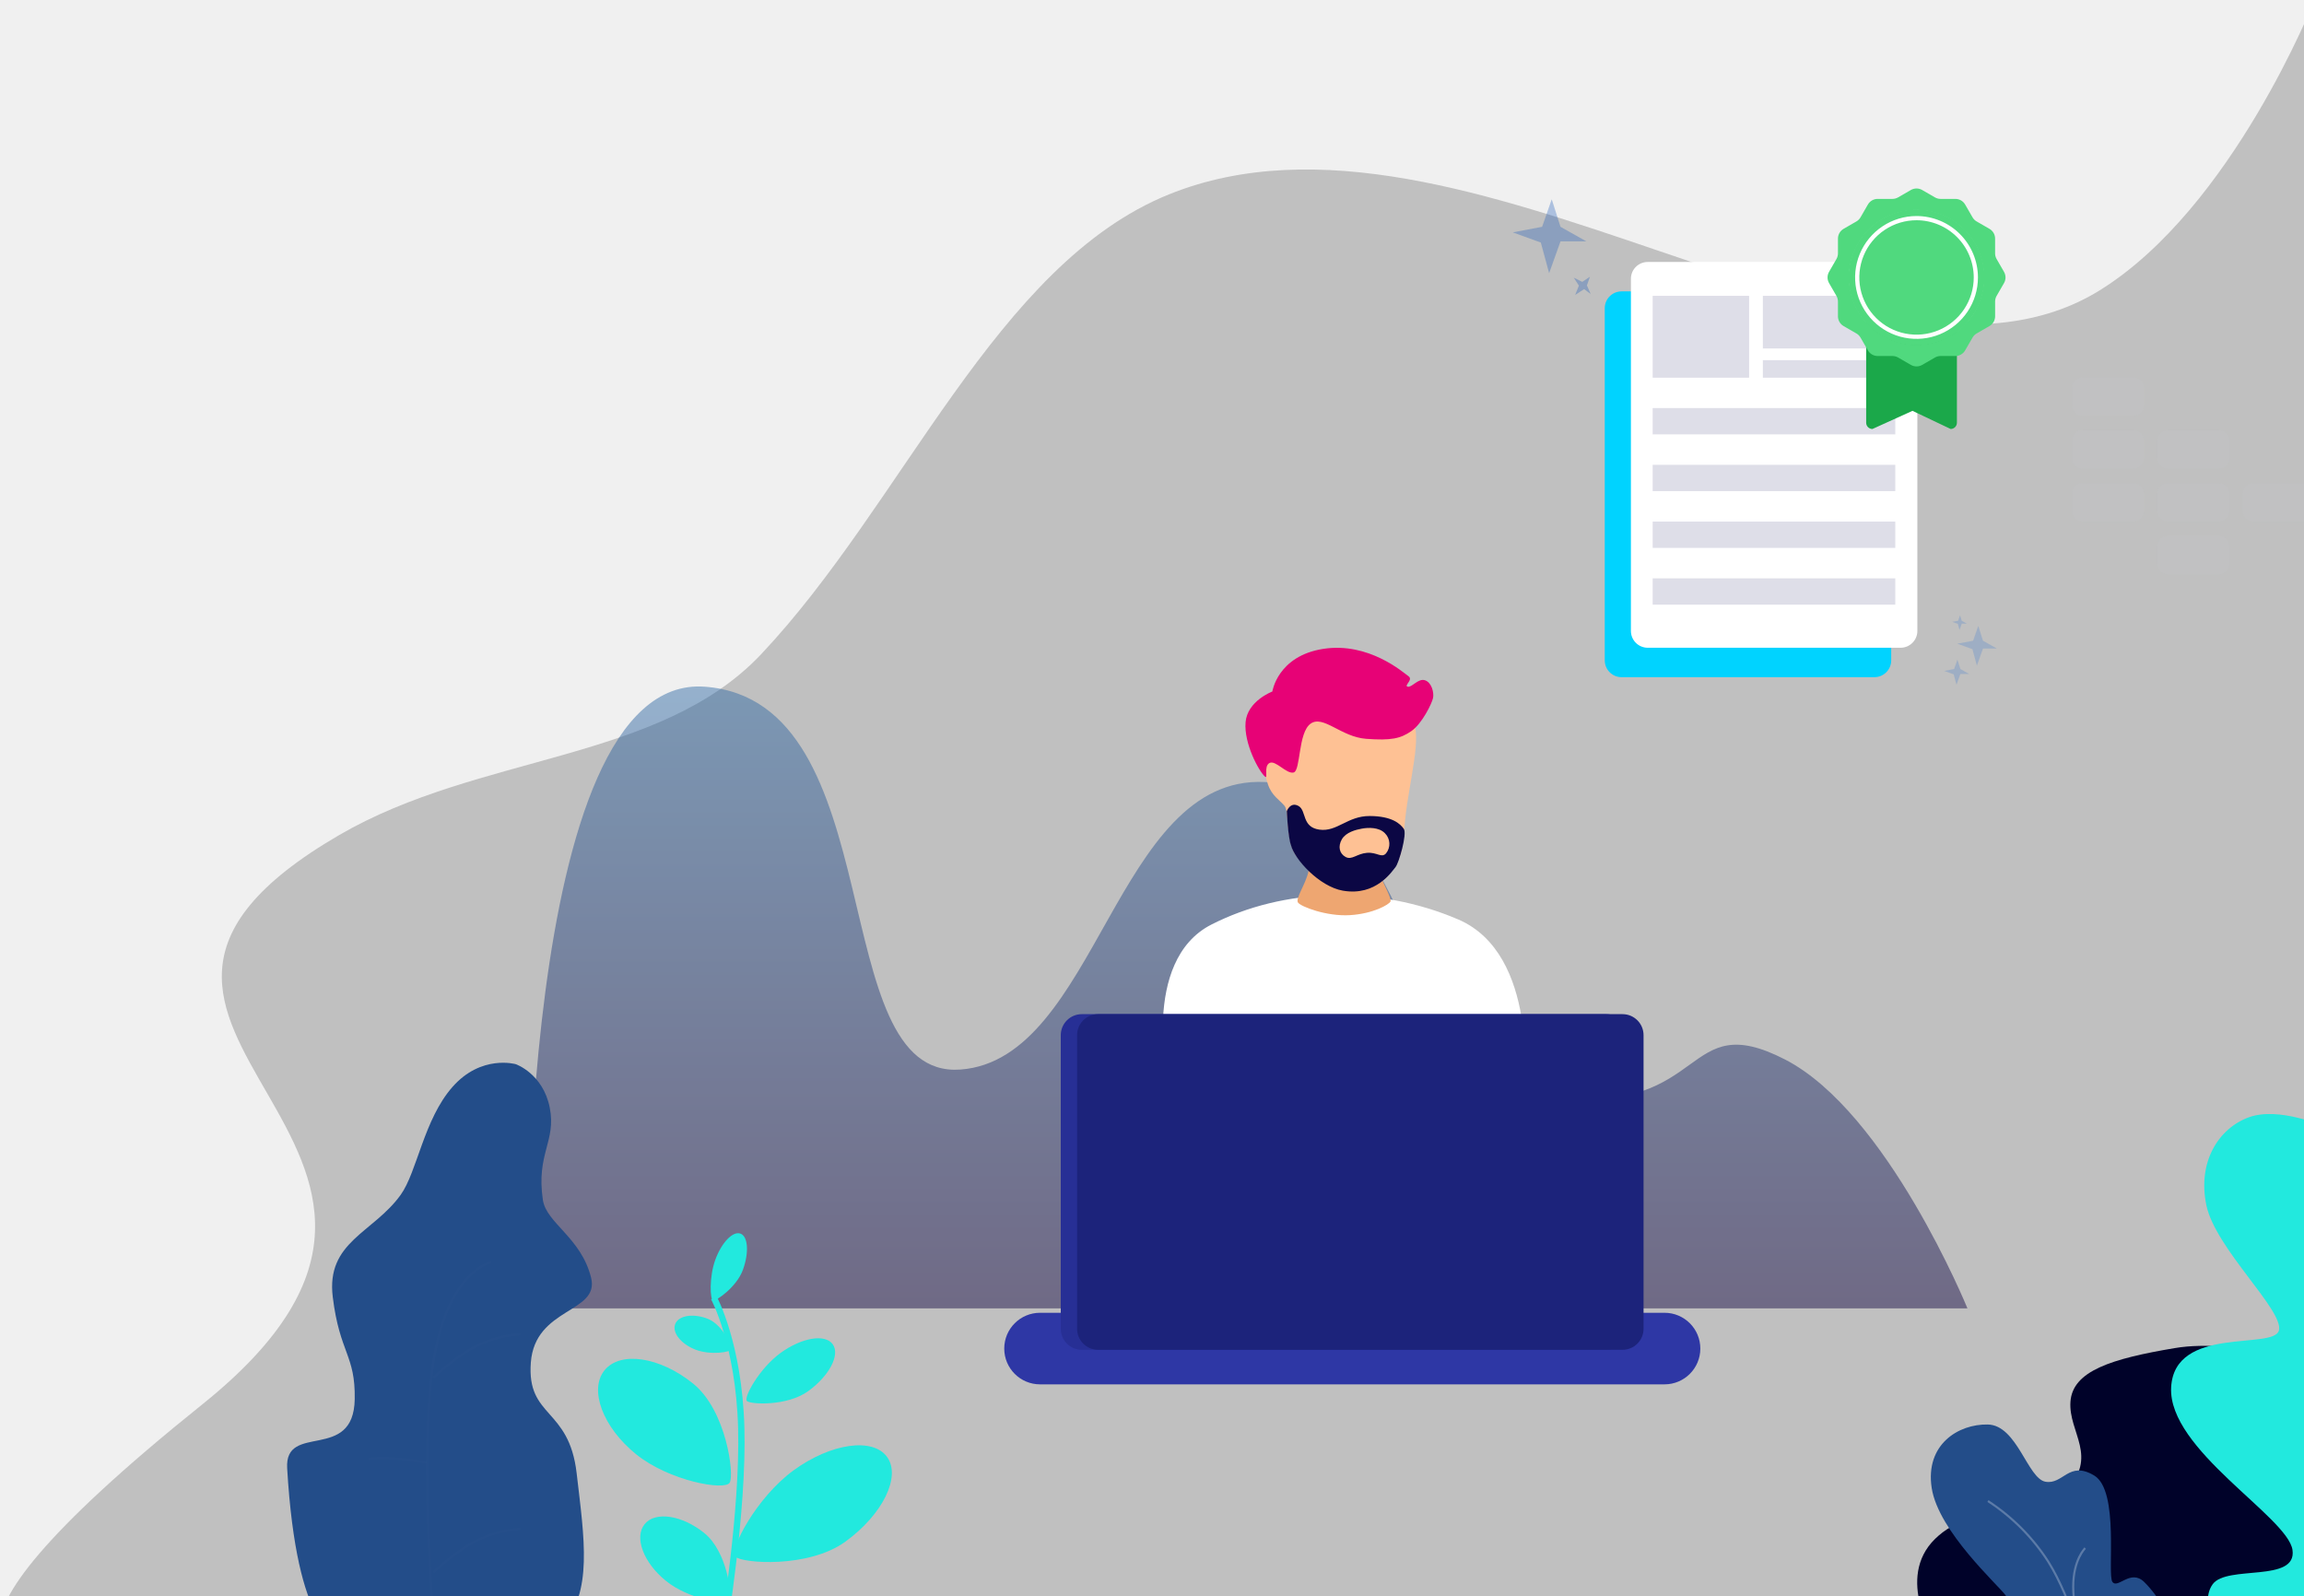
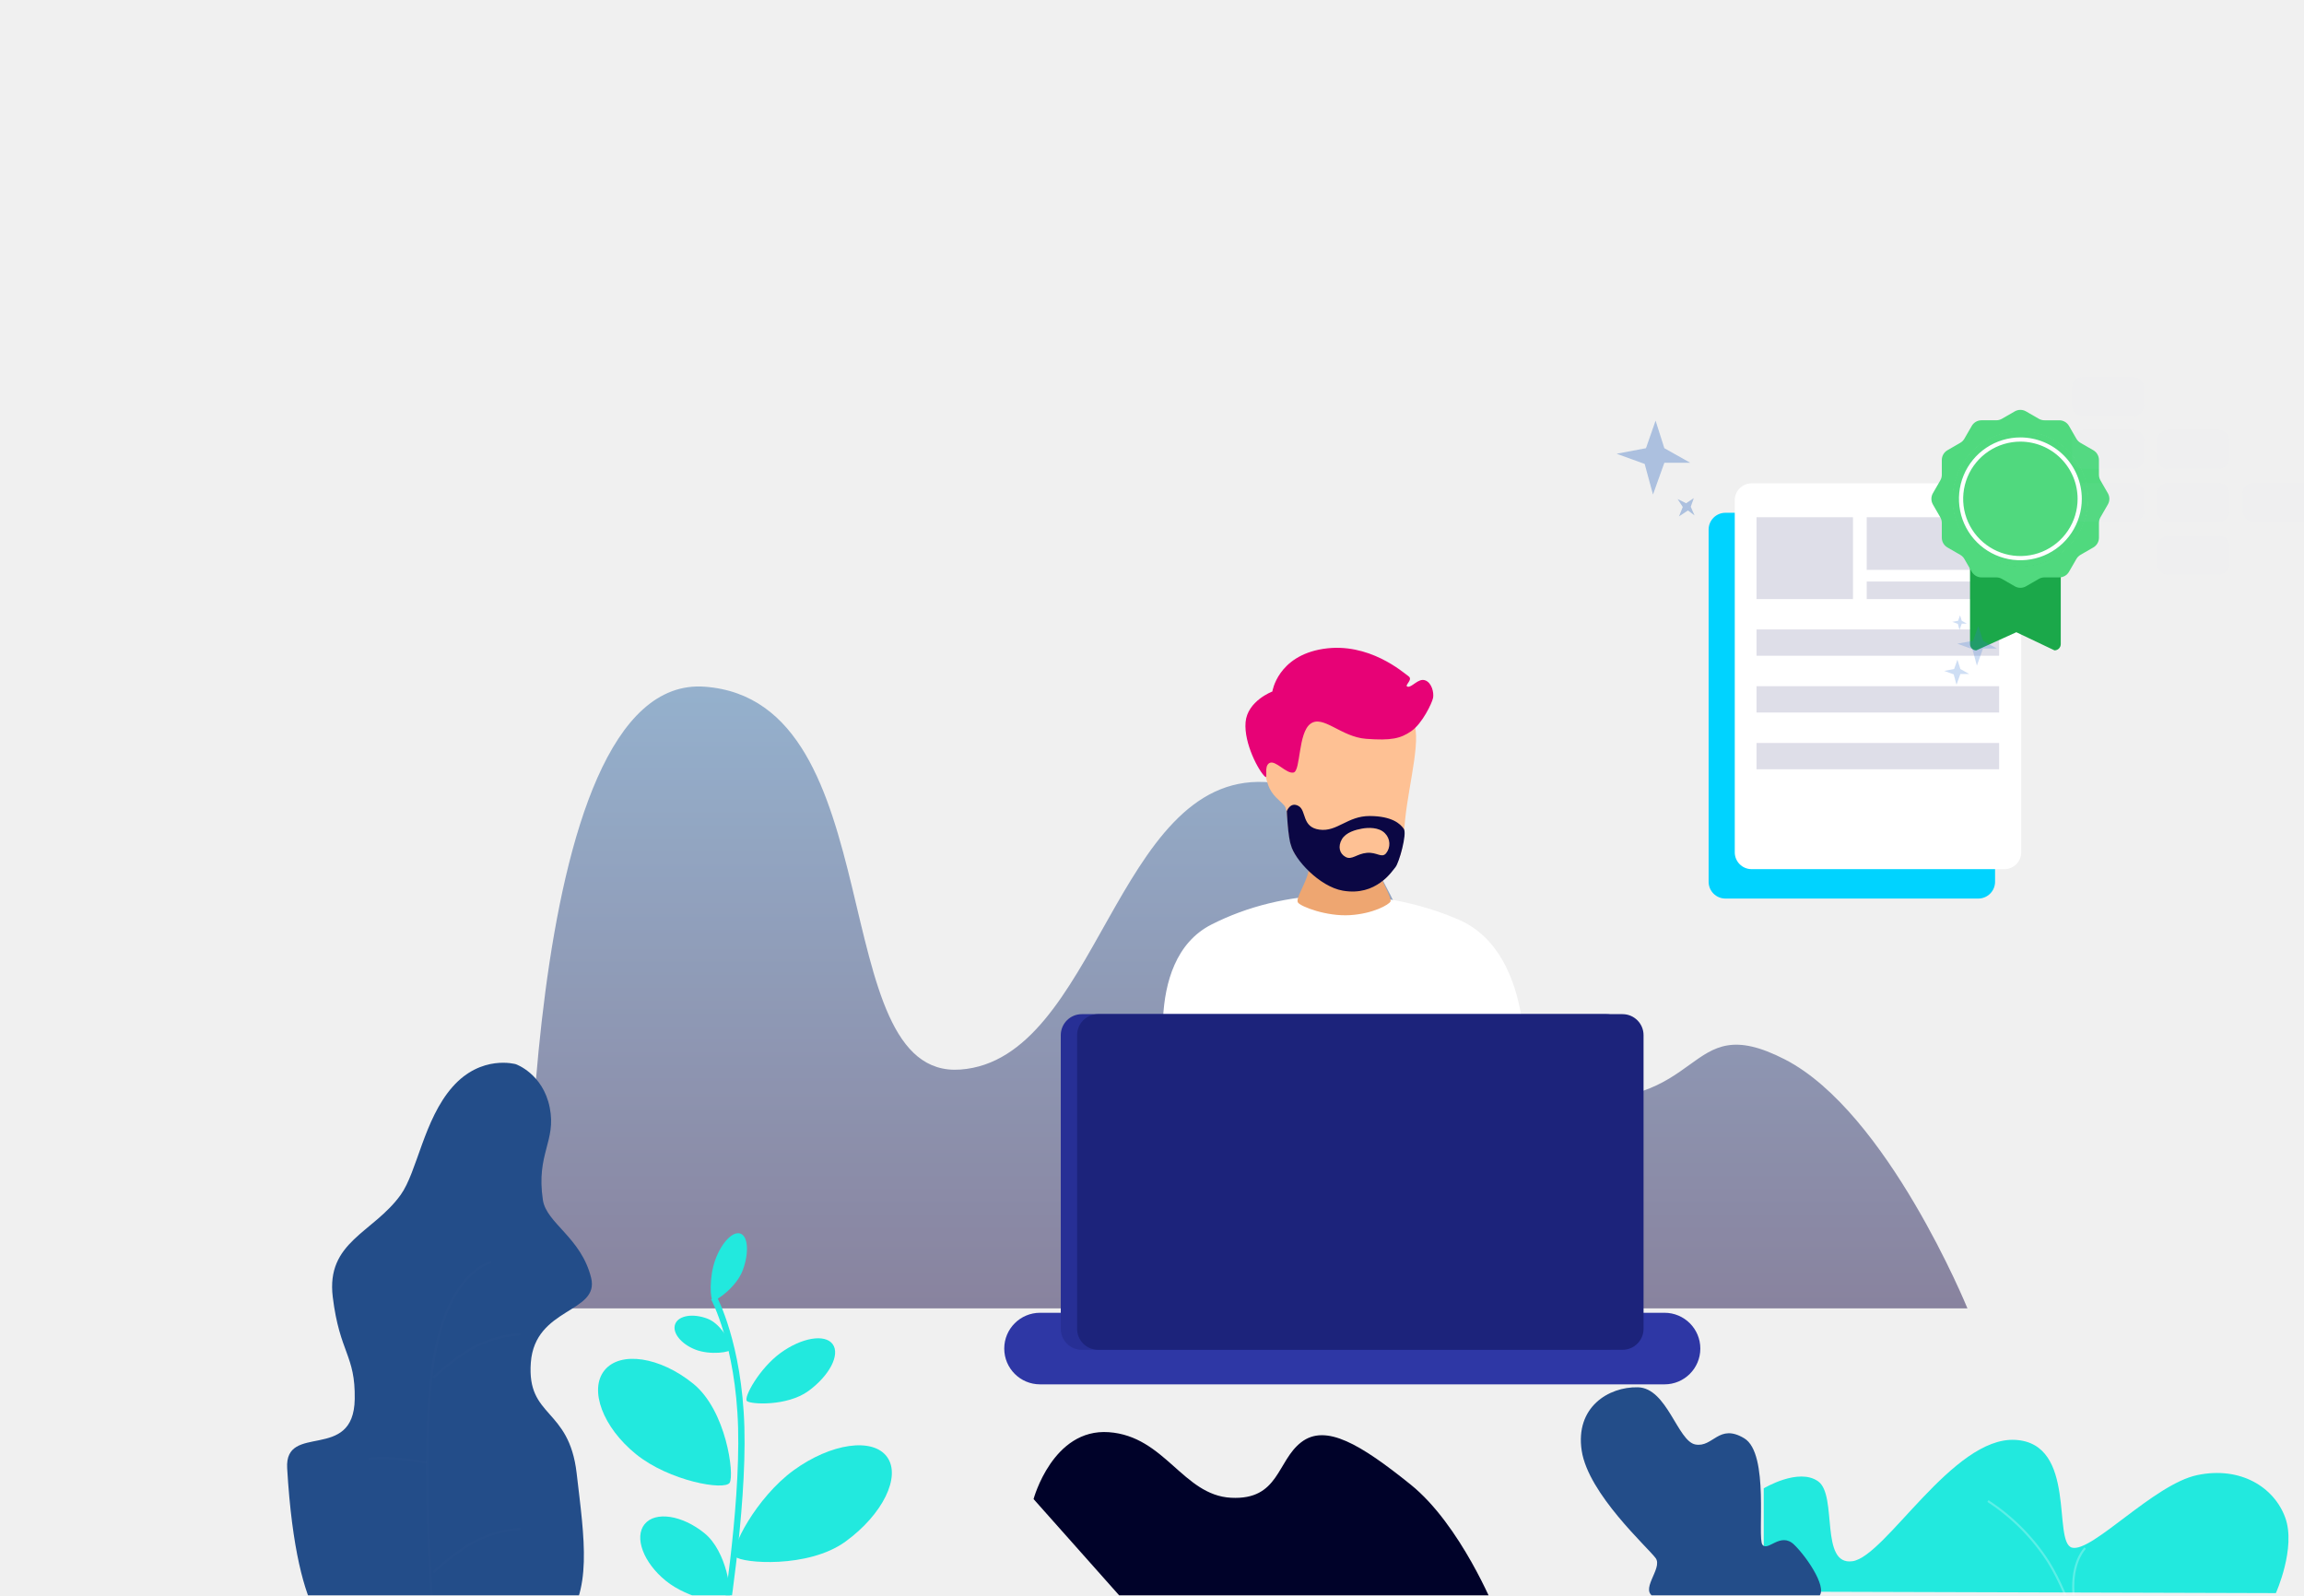
<svg xmlns="http://www.w3.org/2000/svg" width="1096" height="759" viewBox="0 0 1096 759" fill="none">
-   <path opacity="0.2" d="M161.432 397.235C228.068 358.502 313.695 362.514 362.038 311.282C429.87 239.398 473.694 125.764 556.031 92.494C697.02 35.524 889.341 206.058 998.867 138.1C1062.07 98.888 1100.97 0 1100.97 0V785.073H20.861C20.861 785.073 -59.87 793.373 96.296 668.09C252.461 542.807 1.248 490.344 161.432 397.235Z" fill="black" />
-   <path opacity="0.48" d="M335.284 326.707C425.224 333.433 391.568 513.549 456.812 508.85C522.056 504.151 530.601 368.665 601.662 372.05C672.723 375.435 669.078 515.238 741.055 522.394C813.032 529.55 800.369 479.017 849.08 504.034C897.791 529.051 935.898 622.462 935.898 622.462H250.947C250.947 622.462 245.347 319.98 335.284 326.707Z" fill="url(#paint0_linear)" />
-   <path d="M891.638 138.631H771.373C766.954 138.631 763.373 142.213 763.373 146.631V314.172C763.373 318.59 766.954 322.172 771.373 322.172H891.638C896.056 322.172 899.638 318.59 899.638 314.172V146.631C899.638 142.213 896.056 138.631 891.638 138.631Z" fill="#00D3FF" />
-   <path d="M904.079 124.634H783.814C779.396 124.634 775.814 128.216 775.814 132.634V300.175C775.814 304.593 779.396 308.175 783.814 308.175H904.079C908.498 308.175 912.079 304.593 912.079 300.175V132.634C912.079 128.216 908.498 124.634 904.079 124.634Z" fill="white" />
-   <path opacity="0.14" d="M832.047 140.757H786.162V179.69H832.047V140.757Z" fill="#0F0B56" />
-   <path opacity="0.14" d="M901.57 140.757H838.582V165.785H901.57V140.757Z" fill="#0F0B56" />
-   <path opacity="0.14" d="M901.57 171.347H838.582V179.69H901.57V171.347Z" fill="#0F0B56" />
-   <path opacity="0.14" d="M901.57 194.136H786.162V206.65H901.57V194.136Z" fill="#0F0B56" />
-   <path opacity="0.14" d="M901.57 221.142H786.162V233.656H901.57V221.142Z" fill="#0F0B56" />
-   <path opacity="0.14" d="M901.57 248.148H786.162V260.662H901.57V248.148Z" fill="#0F0B56" />
-   <path opacity="0.14" d="M901.57 275.154H786.162V287.668H901.57V275.154Z" fill="#0F0B56" />
-   <path d="M890.706 147.537H927.914C928.703 147.537 929.46 147.851 930.019 148.409C930.577 148.967 930.891 149.725 930.891 150.514V201.114C930.891 201.904 930.577 202.661 930.019 203.219C929.46 203.777 928.703 204.091 927.914 204.091L909.756 195.461L890.706 204.094C890.315 204.094 889.927 204.017 889.566 203.868C889.205 203.718 888.877 203.499 888.6 203.222C888.324 202.946 888.105 202.618 887.955 202.256C887.806 201.895 887.729 201.508 887.729 201.117V150.514C887.729 149.725 888.042 148.967 888.6 148.409C889.159 147.851 889.916 147.537 890.706 147.537V147.537Z" fill="#1BA84A" />
-   <path d="M953.293 129.328L949.773 123.228C949.303 122.415 949.056 121.492 949.056 120.553V113.508C949.056 112.569 948.808 111.646 948.339 110.833C947.869 110.02 947.194 109.344 946.381 108.875L940.281 105.355C939.468 104.885 938.792 104.21 938.323 103.397L934.803 97.297C934.332 96.485 933.657 95.811 932.844 95.342C932.031 94.874 931.109 94.628 930.171 94.628H923.129C922.19 94.628 921.267 94.381 920.454 93.911L914.354 90.39C913.54 89.921 912.618 89.673 911.679 89.673C910.74 89.673 909.817 89.921 909.004 90.39L902.91 93.905C902.096 94.375 901.174 94.622 900.235 94.622H893.19C892.251 94.622 891.328 94.869 890.515 95.339C889.702 95.808 889.026 96.484 888.557 97.297L885.037 103.397C884.567 104.21 883.892 104.885 883.079 105.355L876.979 108.875C876.167 109.345 875.493 110.021 875.024 110.834C874.556 111.647 874.309 112.569 874.31 113.507V120.549C874.309 121.49 874.06 122.414 873.588 123.228L870.067 129.328C869.597 130.141 869.35 131.064 869.35 132.003C869.35 132.942 869.597 133.865 870.067 134.678L873.587 140.778C874.056 141.591 874.304 142.514 874.304 143.453V150.488C874.304 151.427 874.551 152.35 875.021 153.163C875.49 153.976 876.165 154.651 876.979 155.121L883.079 158.641C883.892 159.111 884.567 159.786 885.037 160.599L888.557 166.699C889.026 167.512 889.702 168.188 890.515 168.657C891.328 169.127 892.251 169.374 893.19 169.374H900.232C901.172 169.373 902.096 169.62 902.91 170.09L909.01 173.61C909.823 174.079 910.746 174.327 911.685 174.327C912.624 174.327 913.546 174.079 914.36 173.61L920.46 170.09C921.273 169.62 922.196 169.373 923.135 169.373H930.177C931.116 169.373 932.038 169.126 932.852 168.656C933.665 168.187 934.34 167.511 934.81 166.698L938.33 160.598C938.799 159.785 939.475 159.11 940.288 158.64L946.388 155.12C947.201 154.65 947.876 153.975 948.346 153.162C948.815 152.349 949.063 151.426 949.063 150.487V143.446C949.063 142.507 949.31 141.584 949.78 140.771L953.3 134.671C953.767 133.858 954.013 132.936 954.012 131.999C954.01 131.061 953.762 130.14 953.293 129.328V129.328ZM911.68 164.099C905.331 164.099 899.125 162.216 893.846 158.689C888.567 155.162 884.453 150.149 882.023 144.283C879.594 138.418 878.958 131.963 880.196 125.737C881.435 119.51 884.492 113.79 888.982 109.301C893.471 104.812 899.191 101.754 905.417 100.516C911.644 99.277 918.098 99.913 923.964 102.342C929.829 104.772 934.843 108.886 938.37 114.165C941.897 119.444 943.78 125.65 943.78 131.999C943.78 140.512 940.398 148.677 934.378 154.697C928.358 160.717 920.193 164.099 911.68 164.099V164.099Z" fill="#50D97E" />
-   <path d="M911.68 99.641C905.28 99.641 899.024 101.539 893.703 105.094C888.382 108.65 884.235 113.703 881.786 119.616C879.337 125.528 878.696 132.034 879.944 138.311C881.193 144.587 884.275 150.353 888.8 154.878C893.325 159.403 899.091 162.485 905.367 163.733C911.644 164.982 918.15 164.341 924.062 161.892C929.975 159.443 935.028 155.296 938.584 149.975C942.139 144.654 944.037 138.398 944.037 131.998C944.027 123.42 940.615 115.195 934.549 109.129C928.483 103.063 920.258 99.651 911.68 99.641V99.641Z" fill="#50D97E" />
-   <path d="M911.68 103.78C906.099 103.78 900.643 105.435 896.003 108.536C891.363 111.637 887.746 116.044 885.611 121.2C883.475 126.356 882.916 132.03 884.005 137.503C885.094 142.977 887.782 148.005 891.728 151.951C895.675 155.898 900.702 158.585 906.176 159.674C911.65 160.762 917.324 160.204 922.48 158.068C927.636 155.932 932.043 152.315 935.143 147.675C938.244 143.034 939.899 137.579 939.899 131.998C939.89 124.516 936.914 117.344 931.624 112.054C926.334 106.764 919.161 103.788 911.68 103.78Z" stroke="white" stroke-width="2" />
-   <g opacity="0.49">
-     <path opacity="0.49" d="M931.124 313.848L932.536 318.292L936.715 320.643L932.536 320.644L930.703 325.77L929.362 320.833L924.831 319.188L929.573 318.293L931.124 313.848Z" fill="#3474D0" />
-     <path opacity="0.49" d="M932.367 292.748L933.189 295.334L935.621 296.702L933.188 296.7L932.123 299.685L931.342 296.812L928.706 295.855L931.466 295.334L932.367 292.748Z" fill="#3474D0" />
-     <path opacity="0.49" d="M941.062 297.793L943.298 304.831L949.915 308.554L943.299 308.555L940.394 316.674L938.272 308.854L931.1 306.246L938.606 304.832L941.062 297.793Z" fill="#3474D0" />
+   <g clip-path="url(#clip0)">
+     <path opacity="0.14" d="M952 395H836V300H952V395Z" fill="#0F0B56" />
+     <path opacity="0.48" d="M335.284 326.707C425.224 333.433 391.568 513.549 456.812 508.85C522.056 504.151 530.601 368.665 601.662 372.05C672.723 375.435 669.078 515.238 741.055 522.394C813.032 529.55 800.369 479.017 849.08 504.034C897.791 529.051 935.898 622.462 935.898 622.462H250.947C250.947 622.462 245.347 319.98 335.284 326.707Z" fill="url(#paint0_linear)" />
+     <path d="M941.041 243.958H820.776C816.357 243.958 812.776 247.54 812.776 251.958V419.499C812.776 423.917 816.357 427.499 820.776 427.499H941.041C945.459 427.499 949.041 423.917 949.041 419.499V251.958C949.041 247.54 945.459 243.958 941.041 243.958Z" fill="#00D3FF" />
+     <path d="M953.483 229.961H833.218C828.8 229.961 825.218 233.543 825.218 237.961V405.502C825.218 409.92 828.8 413.502 833.218 413.502H953.483C957.902 413.502 961.483 409.92 961.483 405.502V237.961C961.483 233.543 957.902 229.961 953.483 229.961Z" fill="white" />
+     <path opacity="0.14" d="M881.45 246.084H835.565V285.017H881.45V246.084Z" fill="#0F0B56" />
+     <path opacity="0.14" d="M950.973 246.084H887.985V271.112H950.973V246.084Z" fill="#0F0B56" />
+     <path opacity="0.14" d="M950.973 276.674H887.985V285.017H950.973V276.674Z" fill="#0F0B56" />
+     <path opacity="0.14" d="M950.973 299.463H835.565V311.977H950.973V299.463Z" fill="#0F0B56" />
+     <path opacity="0.14" d="M950.973 326.469H835.565V338.983H950.973V326.469Z" fill="#0F0B56" />
+     <path opacity="0.14" d="M950.973 353.476H835.565V365.99H950.973V353.476Z" fill="#0F0B56" />
+     <path d="M940.109 252.864H977.317C978.106 252.864 978.863 253.178 979.422 253.736C979.98 254.294 980.294 255.052 980.294 255.841V306.441C980.294 307.231 979.98 307.988 979.422 308.546C978.863 309.104 978.106 309.418 977.317 309.418L959.159 300.788L940.109 309.421C939.718 309.421 939.33 309.344 938.969 309.195C938.608 309.045 938.28 308.826 938.003 308.549C937.727 308.273 937.508 307.945 937.358 307.583C937.209 307.222 937.132 306.835 937.132 306.444V255.841C937.132 255.052 937.445 254.294 938.003 253.736C938.562 253.178 939.319 252.864 940.109 252.864Z" fill="#1BA84A" />
+     <path d="M1002.7 234.655L999.176 228.555C998.706 227.742 998.459 226.819 998.459 225.88V218.835C998.459 217.896 998.211 216.973 997.742 216.16C997.272 215.347 996.597 214.671 995.784 214.202L989.684 210.682C988.871 210.212 988.195 209.537 987.726 208.724L984.206 202.624C983.735 201.812 983.06 201.138 982.247 200.669C981.434 200.201 980.512 199.954 979.574 199.955H972.532C971.593 199.955 970.67 199.707 969.857 199.238L963.757 195.717C962.943 195.247 962.021 195 961.082 195C960.143 195 959.22 195.247 958.407 195.717L952.313 199.232C951.499 199.701 950.577 199.949 949.638 199.949H942.593C941.654 199.949 940.731 200.196 939.918 200.665C939.105 201.135 938.429 201.81 937.96 202.624L934.44 208.724C933.97 209.537 933.295 210.212 932.482 210.682L926.382 214.202C925.57 214.672 924.896 215.348 924.427 216.161C923.959 216.974 923.712 217.896 923.713 218.834V225.876C923.712 226.817 923.463 227.741 922.991 228.555L919.47 234.655C919 235.468 918.753 236.391 918.753 237.33C918.753 238.269 919 239.192 919.47 240.005L922.99 246.105C923.459 246.918 923.707 247.841 923.707 248.78V255.815C923.707 256.754 923.954 257.677 924.424 258.49C924.893 259.303 925.568 259.978 926.382 260.448L932.482 263.968C933.295 264.438 933.97 265.113 934.44 265.926L937.96 272.026C938.429 272.839 939.105 273.515 939.918 273.984C940.731 274.454 941.654 274.701 942.593 274.701H949.635C950.575 274.7 951.499 274.947 952.313 275.417L958.413 278.937C959.226 279.406 960.149 279.654 961.088 279.654C962.027 279.654 962.949 279.406 963.763 278.937L969.863 275.417C970.676 274.947 971.599 274.7 972.538 274.7H979.58C980.519 274.7 981.441 274.453 982.255 273.983C983.068 273.514 983.743 272.838 984.213 272.025L987.733 265.925C988.202 265.112 988.878 264.437 989.691 263.967L995.791 260.447C996.604 259.977 997.279 259.302 997.749 258.489C998.218 257.676 998.466 256.753 998.466 255.814V248.773C998.466 247.834 998.713 246.911 999.183 246.098L1002.7 239.998C1003.17 239.185 1003.42 238.263 1003.42 237.326C1003.41 236.388 1003.17 235.467 1002.7 234.655ZM961.083 269.426C954.734 269.426 948.528 267.543 943.249 264.016C937.97 260.489 933.856 255.476 931.426 249.61C928.997 243.745 928.361 237.29 929.599 231.064C930.838 224.837 933.895 219.117 938.385 214.628C942.874 210.139 948.594 207.081 954.82 205.843C961.047 204.604 967.501 205.24 973.367 207.669C979.232 210.099 984.246 214.213 987.773 219.492C991.3 224.771 993.183 230.977 993.183 237.326C993.183 245.839 989.801 254.004 983.781 260.024C977.761 266.044 969.596 269.426 961.083 269.426Z" fill="#50D97E" />
+     <path d="M961.083 204.968C954.683 204.968 948.427 206.866 943.106 210.421C937.785 213.977 933.638 219.03 931.189 224.943C928.74 230.855 928.099 237.361 929.347 243.638C930.596 249.914 933.678 255.68 938.203 260.205C942.728 264.73 948.494 267.812 954.77 269.06C961.047 270.309 967.553 269.668 973.465 267.219C979.378 264.77 984.431 260.623 987.987 255.302C991.542 249.981 993.44 243.725 993.44 237.325C993.43 228.747 990.018 220.522 983.952 214.456C977.886 208.39 969.661 204.978 961.083 204.968Z" fill="#50D97E" />
+     <path d="M961.083 209.107C955.502 209.107 950.046 210.762 945.406 213.863C940.766 216.964 937.15 221.371 935.015 226.527C932.879 231.683 932.32 237.357 933.409 242.83C934.498 248.304 937.186 253.332 941.132 257.278C945.079 261.225 950.106 263.912 955.58 265.001C961.054 266.089 966.727 265.531 971.883 263.395C977.039 261.259 981.447 257.642 984.547 253.002C987.648 248.361 989.302 242.906 989.302 237.325C989.293 229.843 986.318 222.671 981.028 217.381C975.738 212.091 968.564 209.115 961.083 209.107Z" stroke="white" stroke-width="2" />
+     <g opacity="0.49">
+       <path opacity="0.49" d="M931.124 313.848L932.536 318.292L936.715 320.643L932.536 320.644L930.703 325.77L929.362 320.833L924.831 319.188L929.573 318.293L931.124 313.848Z" fill="#3474D0" />
+       <path opacity="0.49" d="M932.367 292.748L933.189 295.334L935.621 296.702L933.188 296.7L932.123 299.685L931.342 296.812L928.706 295.855L931.466 295.334L932.367 292.748Z" fill="#3474D0" />
+       <path opacity="0.49" d="M941.062 297.793L943.298 304.831L949.915 308.554L943.299 308.555L940.394 316.674L938.272 308.854L931.1 306.246L938.606 304.832L941.062 297.793Z" fill="#3474D0" />
+     </g>
+     <g opacity="0.56">
+       <path opacity="0.56" d="M787.553 200.131L791.717 213.234L804.037 220.165H791.722L786.319 235.279L782.365 220.723L769 215.873L782.981 213.236L787.553 200.131Z" fill="#1658B7" />
+       <path opacity="0.56" d="M805.734 236.984L804.283 241.1L806.08 245.212L802.958 242.858L798.699 245.654L800.48 241.209L798.023 237.425L802.07 239.43L805.734 236.984Z" fill="#1658B7" />
+     </g>
+     <g opacity="0.17">
+       <path opacity="0.17" d="M1014.91 179.501H990.578C987.816 179.501 985.578 181.74 985.578 184.501V192.876C985.578 195.637 987.816 197.876 990.578 197.876H1014.91C1017.67 197.876 1019.91 195.637 1019.91 192.876V184.501C1019.91 181.74 1017.67 179.501 1014.91 179.501Z" fill="#C7DCFB" />
+       <path opacity="0.17" d="M1014.91 204.645H990.578C987.816 204.645 985.578 206.884 985.578 209.645V218.02C985.578 220.781 987.816 223.02 990.578 223.02H1014.91C1017.67 223.02 1019.91 220.781 1019.91 218.02V209.645C1019.91 206.884 1017.67 204.645 1014.91 204.645Z" fill="#C7DCFB" />
+       <path opacity="0.17" d="M1014.91 229.79H990.578C987.816 229.79 985.578 232.029 985.578 234.79V243.165C985.578 245.926 987.816 248.165 990.578 248.165H1014.91C1017.67 248.165 1019.91 245.926 1019.91 243.165V234.79C1019.91 232.029 1017.67 229.79 1014.91 229.79Z" fill="#C7DCFB" />
+       <path opacity="0.17" d="M1055.53 204.645H1031.2C1028.43 204.645 1026.2 206.884 1026.2 209.645V218.02C1026.2 220.781 1028.43 223.02 1031.2 223.02H1055.53C1058.29 223.02 1060.53 220.781 1060.53 218.02V209.645C1060.53 206.884 1058.29 204.645 1055.53 204.645Z" fill="#C7DCFB" />
+       <path opacity="0.17" d="M1055.53 229.79H1031.2C1028.43 229.79 1026.2 232.029 1026.2 234.79V243.165C1026.2 245.926 1028.43 248.165 1031.2 248.165H1055.53C1058.29 248.165 1060.53 245.926 1060.53 243.165V234.79C1060.53 232.029 1058.29 229.79 1055.53 229.79Z" fill="#C7DCFB" />
+       <path opacity="0.17" d="M1096.15 229.79H1071.81C1069.05 229.79 1066.81 232.029 1066.81 234.79V243.165C1066.81 245.926 1069.05 248.165 1071.81 248.165H1096.15C1098.91 248.165 1101.15 245.926 1101.15 243.165V234.79C1101.15 232.029 1098.91 229.79 1096.15 229.79Z" fill="#C7DCFB" />
+       <path opacity="0.17" d="M1055.53 254.934H1031.2C1028.43 254.934 1026.2 257.173 1026.2 259.934V268.309C1026.2 271.071 1028.43 273.309 1031.2 273.309H1055.53C1058.29 273.309 1060.53 271.071 1060.53 268.309V259.934C1060.53 257.173 1058.29 254.934 1055.53 254.934Z" fill="#C7DCFB" />
+     </g>
+     <path d="M671.03 706.292C694.854 725.455 711.053 765.685 711.053 765.685L614.56 851.454L491.662 713.191C491.662 713.191 500.748 679.46 527.459 681.373C554.17 683.285 562.722 711.38 585.606 712.573C608.49 713.766 607.345 695.107 618.996 686.143C630.647 677.18 647.207 687.129 671.03 706.292Z" fill="#000229" />
+     <path d="M1045.24 701.782C1065.87 697.482 1081.8 707.582 1087.06 721.982C1092.33 736.372 1082.62 757.932 1082.62 757.932L839 757.212V708.092C839 708.092 855.614 698.062 864.923 704.792C874.232 711.522 865.496 745.042 881.251 742.752C897.006 740.452 928.944 683.452 958.591 685.032C988.238 686.602 976.208 733.872 985.66 736.302C995.112 738.742 1024.62 706.082 1045.24 701.782Z" fill="#22E9DE" />
+     <path d="M779.102 660.007C793.056 660.307 797.996 685.662 806.49 687.222C814.984 688.782 817.584 676.995 829.718 684.275C841.854 691.555 835.784 731.427 838.384 734.894C840.984 738.361 846.964 728.61 853.464 734.894C859.964 741.178 870.624 757.255 864.384 760.029C858.144 762.803 796.263 762.976 787.596 760.029C778.929 757.082 791.236 746.335 787.596 741.308C783.956 736.281 755.571 710.842 752.407 690.171C749.243 669.5 765.148 659.707 779.102 660.007Z" fill="#234D89" />
+     <path opacity="0.26" d="M945.651 714.136C957.124 721.602 966.89 731.408 974.312 742.91C985.878 761.387 991.912 788.045 991.912 788.045" stroke="white" />
+     <path opacity="0.26" d="M991.916 736.534C991.916 736.534 986.216 741.934 986.216 754.814C986.216 767.694 991.916 788.044 991.916 788.044" stroke="white" />
+     <path d="M245.363 506.298C245.363 506.298 258.273 510.77 261.498 526.909C264.723 543.047 254.957 548.831 258.244 570.86C259.904 581.985 276.44 588.72 281.189 607.907C285.36 624.766 254.472 621.812 252.513 648.256C250.554 674.7 270.649 669.386 274.306 700.86C277.963 732.335 282.125 757.481 267.143 774.156C252.161 790.831 160.42 778.058 160.42 778.058C160.42 778.058 141.215 776.62 136.604 698.566C135.301 676.474 168.246 695.867 168.742 665.654C169.09 644.504 161.589 643.888 158.293 617.05C155.064 590.757 177.518 586.629 190.588 568.469C198.457 557.532 201.567 532.628 215.269 517.086C228.971 501.544 245.363 506.298 245.363 506.298Z" fill="#234D89" />
+     <g opacity="0.1">
+       <path opacity="0.1" d="M233.68 600.47C233.68 600.47 213.095 604.587 206.234 647.47C199.373 690.353 206.234 772.007 206.234 772.007" stroke="white" />
+       <path opacity="0.1" d="M206.233 655.362C206.233 655.362 216.525 645.413 226.818 640.262C233.261 637.123 240.251 635.26 247.402 634.777" stroke="white" />
+       <path opacity="0.1" d="M206.233 747.994C206.233 747.994 216.525 738.045 226.818 732.894C233.261 729.755 240.251 727.892 247.402 727.409" stroke="white" />
+       <path opacity="0.1" d="M175.3 694.103C186.707 692.587 202.917 695.875 202.917 695.875" stroke="white" />
+     </g>
+     <path d="M339.595 617.47C339.595 617.47 351.483 639.34 352.605 679.154C353.727 718.968 344.081 776.727 344.081 776.727" stroke="#22E9DE" stroke-width="3" />
+     <path d="M371.311 643.668C381.363 636.362 392.466 634.5 396.108 639.511C399.75 644.522 394.552 654.509 384.5 661.815C374.449 669.121 356.993 668.186 355.295 666.545C353.598 664.904 361.259 650.974 371.311 643.668Z" fill="#22E9DE" />
+     <path d="M377.529 699.501C395.258 686.615 415.15 683.761 421.958 693.128C428.766 702.495 419.911 720.535 402.182 733.421C384.453 746.307 352.98 743.72 349.842 740.627C346.703 737.533 359.799 712.388 377.529 699.501Z" fill="#22E9DE" />
+     <path d="M316.749 752.096C306.094 743.467 301.564 731.397 306.634 725.137C311.703 718.877 324.452 720.797 335.107 729.426C345.763 738.054 348.382 758.613 346.83 761.247C345.278 763.88 327.405 760.725 316.749 752.096Z" fill="#22E9DE" />
+     <path d="M302.553 691.847C286.771 679.067 280.064 661.189 287.57 651.92C295.077 642.65 313.958 645.494 329.741 658.275C345.524 671.056 349.407 701.5 347.103 705.404C344.8 709.309 318.336 704.628 302.553 691.847Z" fill="#22E9DE" />
+     <path d="M330.91 642.13C323.977 639.469 319.624 634.01 321.188 629.936C322.752 625.863 329.639 624.718 336.572 627.38C343.505 630.041 348.295 640.193 347.935 641.81C347.576 643.428 337.843 644.791 330.91 642.13Z" fill="#22E9DE" />
+     <path d="M340.257 599.372C343.245 591.159 348.604 585.578 352.23 586.898C355.857 588.217 356.377 595.937 353.389 604.15C350.4 612.363 340.69 618.977 339.231 618.751C337.771 618.526 337.27 607.581 340.257 599.372Z" fill="#22E9DE" />
+     <path d="M576.257 439.865C610.717 422.302 655.181 420.965 693.642 437.42C732.103 453.875 724.989 517.566 724.989 517.566H556.026C553.709 506.618 552.784 495.422 553.271 484.243C554.113 467.531 559.268 448.524 576.257 439.865Z" fill="white" />
+     <path d="M621.441 403.009H653.901C653.762 407.034 654.401 411.048 655.783 414.831C658.018 420.356 662.141 427.486 661.434 428.918C660.727 430.35 653.313 434.709 642.14 435.39C630.967 436.071 618.74 431.302 617.44 429.39C616.14 427.478 621.028 420.781 622.38 414.827C623.12 410.874 622.795 406.796 621.441 403.009Z" fill="#EEA671" />
+     <path d="M791.81 624.565H494.741C485.338 624.565 477.715 632.188 477.715 641.591C477.715 650.994 485.338 658.616 494.741 658.616H791.81C801.214 658.616 808.836 650.994 808.836 641.591C808.836 632.188 801.214 624.565 791.81 624.565Z" fill="#2E37A5" />
+     <path d="M514.604 482.489H764.068C766.72 482.489 769.262 483.543 771.138 485.418C773.013 487.294 774.068 489.837 774.068 492.489V632.178C774.068 634.83 773.013 637.374 771.138 639.249C769.262 641.125 766.72 642.178 764.068 642.178H514.604C511.952 642.178 509.409 641.125 507.533 639.249C505.658 637.374 504.604 634.83 504.604 632.178V492.489C504.604 489.837 505.658 487.294 507.533 485.418C509.409 483.543 511.952 482.489 514.604 482.489Z" fill="#272F95" />
+     <path d="M771.829 482.489H522.366C516.843 482.489 512.366 486.966 512.366 492.489V632.178C512.366 637.701 516.843 642.178 522.366 642.178H771.829C777.352 642.178 781.829 637.701 781.829 632.178V492.489C781.829 486.966 777.352 482.489 771.829 482.489Z" fill="#1C237B" />
+     <path d="M619.809 341.444C619.809 341.444 666.28 336.431 671.614 342.593C676.948 348.755 670.226 372.206 668.453 389.595C666.679 406.984 667.163 405.983 662.834 413.181C658.505 420.38 652.732 423.362 642.212 423.591C631.691 423.82 622.722 414.592 617.046 407.751C611.371 400.911 613.357 386.142 611.064 383.401C608.77 380.66 604.957 378.574 603.166 373.2C601.375 367.827 600.825 363.617 603.906 361.901C606.986 360.186 613.696 369.109 616.067 365.661C618.438 362.213 619.809 341.444 619.809 341.444Z" fill="#FEC194" />
+     <path d="M605.249 328.993C605.249 328.993 607.738 312.091 629.445 308.705C651.151 305.318 667.567 320.003 670.009 321.713C672.451 323.424 667.664 326.219 669.632 326.704C671.6 327.189 674.654 322.544 677.883 323.652C681.113 324.761 682.181 329.562 681.698 332.042C681.214 334.522 676.509 344.279 671.377 347.821C666.246 351.362 661.875 352.383 649.891 351.503C637.906 350.623 629.448 339.996 623.436 344.3C617.424 348.603 618.783 366.734 615.348 367.528C611.913 368.322 606.745 361.434 603.863 363.017C600.981 364.6 603.362 370.867 601.746 369.468C598.852 366.964 591.639 353.687 592.518 343.563C593.398 333.439 605.249 328.993 605.249 328.993Z" fill="#E70276" />
+     <path d="M612.116 385.899C612.116 385.899 613.844 381.259 617.717 383.459C621.591 385.659 619.139 393.508 627.612 394.7C636.085 395.893 640.948 388.172 651.611 388.226C662.274 388.28 666.127 391.965 667.782 394.333C669.437 396.7 665.465 410.611 663.829 412.537C662.194 414.464 654.695 426.489 638.803 423.742C627.58 421.805 615.716 408.74 614.089 402.055C612.658 398.144 612.116 385.899 612.116 385.899Z" fill="#0B0744" />
+     <path d="M638.315 399.301C640.263 395.927 645.007 394.737 647.884 394.214C650.761 393.691 655.94 393.457 658.793 396.412C660.062 397.664 660.817 399.345 660.911 401.125C661.004 402.905 660.428 404.656 659.297 406.034C657.15 408.367 655.009 405.327 650.208 405.746C645.406 406.165 643.068 409.321 640.094 407.709C637.119 406.097 636.367 402.675 638.315 399.301Z" fill="#FEC194" />
  </g>
-   <g opacity="0.56">
-     <path opacity="0.56" d="M738.15 94.804L742.314 107.907L754.634 114.838L742.319 114.838L736.916 129.952L732.962 115.396L719.597 110.546L733.578 107.909L738.15 94.804Z" fill="#1658B7" />
-     <path opacity="0.56" d="M756.331 131.658L754.88 135.774L756.677 139.886L753.555 137.532L749.296 140.328L751.077 135.883L748.62 132.099L752.667 134.104L756.331 131.658Z" fill="#1658B7" />
-   </g>
-   <g opacity="0.17">
-     <path opacity="0.17" d="M1014.91 179.501H990.578C987.816 179.501 985.578 181.74 985.578 184.501V192.876C985.578 195.637 987.816 197.876 990.578 197.876H1014.91C1017.67 197.876 1019.91 195.637 1019.91 192.876V184.501C1019.91 181.74 1017.67 179.501 1014.91 179.501Z" fill="#C7DCFB" />
-     <path opacity="0.17" d="M1014.91 204.645H990.578C987.816 204.645 985.578 206.884 985.578 209.645V218.02C985.578 220.781 987.816 223.02 990.578 223.02H1014.91C1017.67 223.02 1019.91 220.781 1019.91 218.02V209.645C1019.91 206.884 1017.67 204.645 1014.91 204.645Z" fill="#C7DCFB" />
-     <path opacity="0.17" d="M1014.91 229.79H990.578C987.816 229.79 985.578 232.029 985.578 234.79V243.165C985.578 245.926 987.816 248.165 990.578 248.165H1014.91C1017.67 248.165 1019.91 245.926 1019.91 243.165V234.79C1019.91 232.029 1017.67 229.79 1014.91 229.79Z" fill="#C7DCFB" />
-     <path opacity="0.17" d="M1055.53 204.645H1031.2C1028.43 204.645 1026.2 206.884 1026.2 209.645V218.02C1026.2 220.781 1028.43 223.02 1031.2 223.02H1055.53C1058.29 223.02 1060.53 220.781 1060.53 218.02V209.645C1060.53 206.884 1058.29 204.645 1055.53 204.645Z" fill="#C7DCFB" />
-     <path opacity="0.17" d="M1055.53 229.79H1031.2C1028.43 229.79 1026.2 232.029 1026.2 234.79V243.165C1026.2 245.926 1028.43 248.165 1031.2 248.165H1055.53C1058.29 248.165 1060.53 245.926 1060.53 243.165V234.79C1060.53 232.029 1058.29 229.79 1055.53 229.79Z" fill="#C7DCFB" />
-     <path opacity="0.17" d="M1096.15 229.79H1071.81C1069.05 229.79 1066.81 232.029 1066.81 234.79V243.165C1066.81 245.926 1069.05 248.165 1071.81 248.165H1096.15C1098.91 248.165 1101.15 245.926 1101.15 243.165V234.79C1101.15 232.029 1098.91 229.79 1096.15 229.79Z" fill="#C7DCFB" />
-     <path opacity="0.17" d="M1055.53 254.934H1031.2C1028.43 254.934 1026.2 257.173 1026.2 259.934V268.309C1026.2 271.071 1028.43 273.309 1031.2 273.309H1055.53C1058.29 273.309 1060.53 271.071 1060.53 268.309V259.934C1060.53 257.173 1058.29 254.934 1055.53 254.934Z" fill="#C7DCFB" />
-   </g>
-   <path d="M1034.53 641.365C1064.68 636.289 1105.51 650.909 1105.51 650.909V780.011H920.522C920.522 780.011 901.347 750.811 920.522 732.117C939.697 713.423 966.377 725.696 982.472 709.385C998.567 693.074 983.86 681.533 984.901 666.87C985.942 652.207 1004.38 646.44 1034.53 641.365Z" fill="#000229" />
-   <path d="M1049.55 573.385C1045.25 552.761 1055.35 536.827 1069.75 531.564C1084.14 526.301 1105.7 536.004 1105.7 536.004L1104.98 779.627H1055.86C1055.86 779.627 1045.83 763.013 1052.56 753.704C1059.29 744.395 1092.81 753.131 1090.52 737.376C1088.22 721.621 1031.22 689.683 1032.8 660.036C1034.37 630.389 1081.64 642.419 1084.07 632.967C1086.51 623.515 1053.85 594.01 1049.55 573.385Z" fill="#22E9DE" />
-   <path d="M945.588 677.718C959.542 678.018 964.482 703.373 972.976 704.933C981.47 706.493 984.07 694.706 996.204 701.986C1008.34 709.266 1002.27 749.138 1004.87 752.605C1007.47 756.072 1013.45 746.321 1019.95 752.605C1026.45 758.889 1037.11 774.966 1030.87 777.74C1024.63 780.514 962.749 780.687 954.082 777.74C945.415 774.793 957.722 764.046 954.082 759.019C950.442 753.992 922.057 728.553 918.893 707.882C915.729 687.211 931.634 677.418 945.588 677.718Z" fill="#234D89" />
-   <path opacity="0.26" d="M945.651 714.136C957.124 721.602 966.89 731.408 974.312 742.91C985.878 761.387 991.912 788.045 991.912 788.045" stroke="white" />
-   <path opacity="0.26" d="M991.916 736.534C991.916 736.534 986.216 741.934 986.216 754.814C986.216 767.694 991.916 788.044 991.916 788.044" stroke="white" />
-   <path d="M245.363 506.298C245.363 506.298 258.273 510.77 261.498 526.909C264.723 543.047 254.957 548.831 258.244 570.86C259.904 581.985 276.44 588.72 281.189 607.907C285.36 624.766 254.472 621.812 252.513 648.256C250.554 674.7 270.649 669.386 274.306 700.86C277.963 732.335 282.125 757.48 267.143 774.155C252.161 790.83 160.42 778.058 160.42 778.058C160.42 778.058 141.215 776.62 136.604 698.566C135.301 676.474 168.246 695.866 168.742 665.653C169.09 644.503 161.589 643.888 158.293 617.05C155.064 590.757 177.518 586.629 190.588 568.469C198.457 557.532 201.567 532.627 215.269 517.085C228.971 501.543 245.363 506.298 245.363 506.298Z" fill="#234D89" />
-   <g opacity="0.1">
-     <path opacity="0.1" d="M233.68 600.47C233.68 600.47 213.095 604.587 206.234 647.47C199.373 690.353 206.234 772.007 206.234 772.007" stroke="white" />
-     <path opacity="0.1" d="M206.234 655.363C206.234 655.363 216.526 645.414 226.819 640.263C233.262 637.124 240.252 635.261 247.403 634.778" stroke="white" />
-     <path opacity="0.1" d="M206.234 747.994C206.234 747.994 216.526 738.045 226.819 732.894C233.262 729.755 240.252 727.892 247.403 727.409" stroke="white" />
-     <path opacity="0.1" d="M175.3 694.103C186.707 692.587 202.917 695.875 202.917 695.875" stroke="white" />
-   </g>
-   <path d="M339.595 617.47C339.595 617.47 351.483 639.34 352.605 679.154C353.727 718.968 344.081 776.727 344.081 776.727" stroke="#22E9DE" stroke-width="3" />
-   <path d="M371.311 643.668C381.363 636.362 392.466 634.5 396.108 639.511C399.75 644.522 394.552 654.509 384.5 661.815C374.449 669.121 356.993 668.186 355.295 666.545C353.598 664.904 361.259 650.974 371.311 643.668Z" fill="#22E9DE" />
-   <path d="M377.529 699.501C395.258 686.615 415.15 683.761 421.958 693.128C428.766 702.495 419.911 720.535 402.182 733.421C384.453 746.307 352.98 743.72 349.842 740.627C346.703 737.533 359.799 712.388 377.529 699.501Z" fill="#22E9DE" />
-   <path d="M316.749 752.096C306.094 743.467 301.564 731.397 306.634 725.137C311.703 718.877 324.452 720.797 335.107 729.426C345.763 738.054 348.382 758.613 346.83 761.247C345.278 763.88 327.405 760.725 316.749 752.096Z" fill="#22E9DE" />
-   <path d="M302.553 691.847C286.771 679.067 280.064 661.189 287.57 651.92C295.077 642.65 313.958 645.494 329.741 658.275C345.524 671.056 349.407 701.5 347.103 705.404C344.8 709.309 318.336 704.628 302.553 691.847Z" fill="#22E9DE" />
-   <path d="M330.91 642.13C323.977 639.469 319.624 634.01 321.188 629.936C322.752 625.863 329.639 624.718 336.572 627.38C343.505 630.041 348.295 640.193 347.935 641.81C347.576 643.428 337.843 644.791 330.91 642.13Z" fill="#22E9DE" />
-   <path d="M340.257 599.372C343.245 591.159 348.604 585.578 352.23 586.898C355.857 588.217 356.377 595.937 353.389 604.15C350.4 612.363 340.69 618.977 339.231 618.751C337.771 618.526 337.27 607.581 340.257 599.372Z" fill="#22E9DE" />
-   <path d="M576.257 439.865C610.717 422.302 655.181 420.965 693.642 437.42C732.103 453.875 724.989 517.566 724.989 517.566H556.026C553.709 506.618 552.784 495.422 553.271 484.243C554.113 467.531 559.268 448.524 576.257 439.865Z" fill="white" />
-   <path d="M621.441 403.009H653.901C653.762 407.034 654.401 411.048 655.783 414.831C658.018 420.356 662.141 427.486 661.434 428.918C660.727 430.35 653.313 434.709 642.14 435.39C630.967 436.071 618.74 431.302 617.44 429.39C616.14 427.478 621.027 420.781 622.379 414.827C623.119 410.874 622.795 406.796 621.441 403.009V403.009Z" fill="#EEA671" />
-   <path d="M791.81 624.565H494.741C485.338 624.565 477.715 632.188 477.715 641.591C477.715 650.994 485.338 658.616 494.741 658.616H791.81C801.214 658.616 808.836 650.994 808.836 641.591C808.836 632.188 801.214 624.565 791.81 624.565Z" fill="#2E37A5" />
-   <path d="M514.604 482.489H764.068C766.72 482.489 769.263 483.543 771.139 485.418C773.014 487.294 774.068 489.837 774.068 492.489V632.178C774.068 634.83 773.014 637.374 771.139 639.249C769.263 641.125 766.72 642.178 764.068 642.178H514.604C511.952 642.178 509.409 641.125 507.533 639.249C505.658 637.374 504.604 634.83 504.604 632.178V492.489C504.604 489.837 505.658 487.294 507.533 485.418C509.409 483.543 511.952 482.489 514.604 482.489V482.489Z" fill="#272F95" />
-   <path d="M771.829 482.489H522.366C516.843 482.489 512.366 486.966 512.366 492.489V632.178C512.366 637.701 516.843 642.178 522.366 642.178H771.829C777.352 642.178 781.829 637.701 781.829 632.178V492.489C781.829 486.966 777.352 482.489 771.829 482.489Z" fill="#1C237B" />
-   <path d="M619.809 341.444C619.809 341.444 666.28 336.431 671.614 342.593C676.948 348.755 670.226 372.206 668.453 389.595C666.679 406.984 667.163 405.983 662.834 413.181C658.505 420.38 652.732 423.362 642.212 423.591C631.691 423.82 622.722 414.592 617.046 407.751C611.371 400.911 613.357 386.142 611.064 383.401C608.77 380.66 604.957 378.574 603.166 373.2C601.375 367.827 600.825 363.617 603.906 361.901C606.986 360.186 613.696 369.109 616.067 365.661C618.438 362.213 619.809 341.444 619.809 341.444Z" fill="#FEC194" />
-   <path d="M605.249 328.993C605.249 328.993 607.738 312.091 629.445 308.705C651.151 305.318 667.567 320.003 670.009 321.713C672.451 323.424 667.664 326.219 669.632 326.704C671.6 327.189 674.654 322.544 677.883 323.652C681.113 324.761 682.181 329.562 681.698 332.042C681.214 334.522 676.509 344.279 671.377 347.821C666.246 351.362 661.875 352.383 649.891 351.503C637.906 350.623 629.448 339.996 623.436 344.3C617.424 348.603 618.783 366.734 615.348 367.528C611.913 368.322 606.745 361.434 603.863 363.017C600.981 364.6 603.362 370.867 601.746 369.468C598.852 366.964 591.639 353.687 592.518 343.563C593.398 333.439 605.249 328.993 605.249 328.993Z" fill="#E70276" />
-   <path d="M612.116 385.899C612.116 385.899 613.844 381.259 617.717 383.459C621.591 385.659 619.139 393.508 627.612 394.7C636.085 395.893 640.948 388.172 651.611 388.226C662.274 388.28 666.127 391.965 667.782 394.333C669.437 396.7 665.465 410.611 663.829 412.537C662.194 414.464 654.695 426.489 638.803 423.742C627.58 421.805 615.716 408.74 614.089 402.055C612.658 398.144 612.116 385.899 612.116 385.899Z" fill="#0B0744" />
-   <path d="M638.315 399.301C640.263 395.927 645.007 394.737 647.884 394.214C650.761 393.691 655.94 393.457 658.793 396.412C660.062 397.664 660.817 399.345 660.911 401.125C661.004 402.905 660.428 404.656 659.297 406.034C657.15 408.367 655.009 405.327 650.208 405.746C645.406 406.165 643.068 409.321 640.094 407.709C637.119 406.097 636.367 402.675 638.315 399.301Z" fill="#FEC194" />
  <defs>
    <linearGradient id="paint0_linear" x1="593.388" y1="326.597" x2="593.388" y2="622.462" gradientUnits="userSpaceOnUse">
      <stop stop-color="#326CA7" />
      <stop offset="1" stop-color="#180C46" />
    </linearGradient>
+     <clipPath id="clip0">
+       <rect width="1096" height="759" fill="white" />
+     </clipPath>
  </defs>
</svg>
